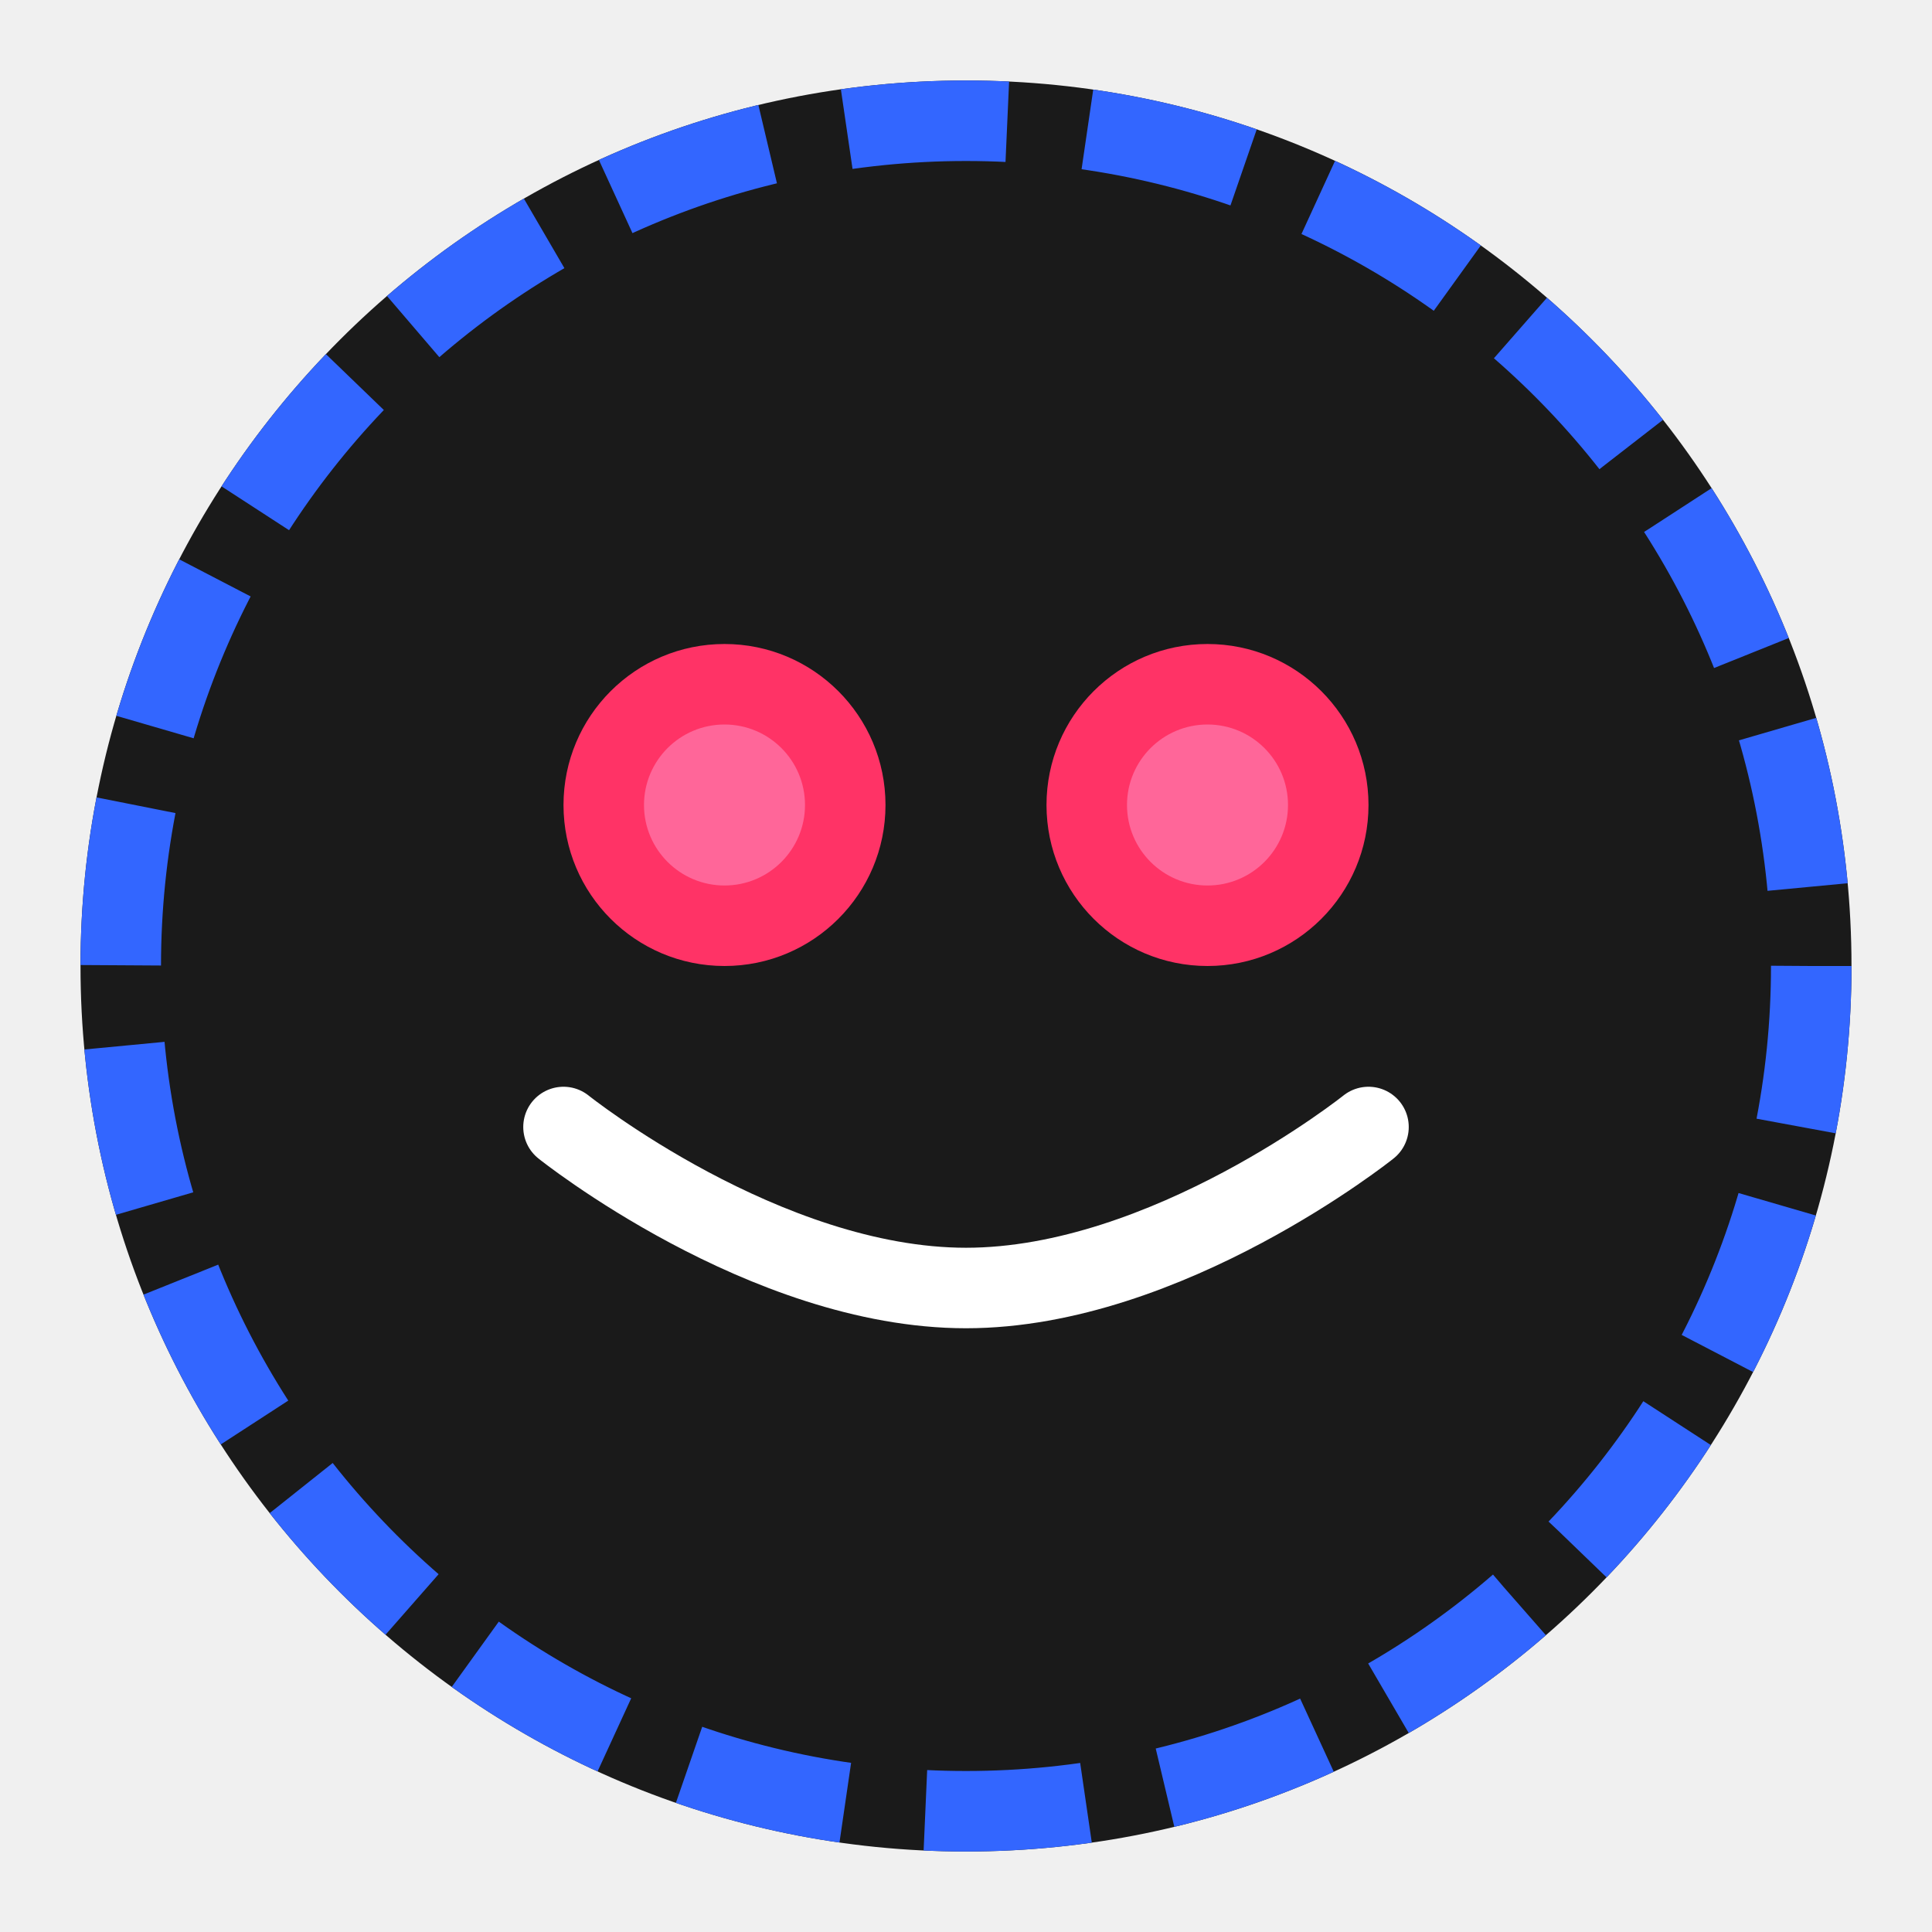
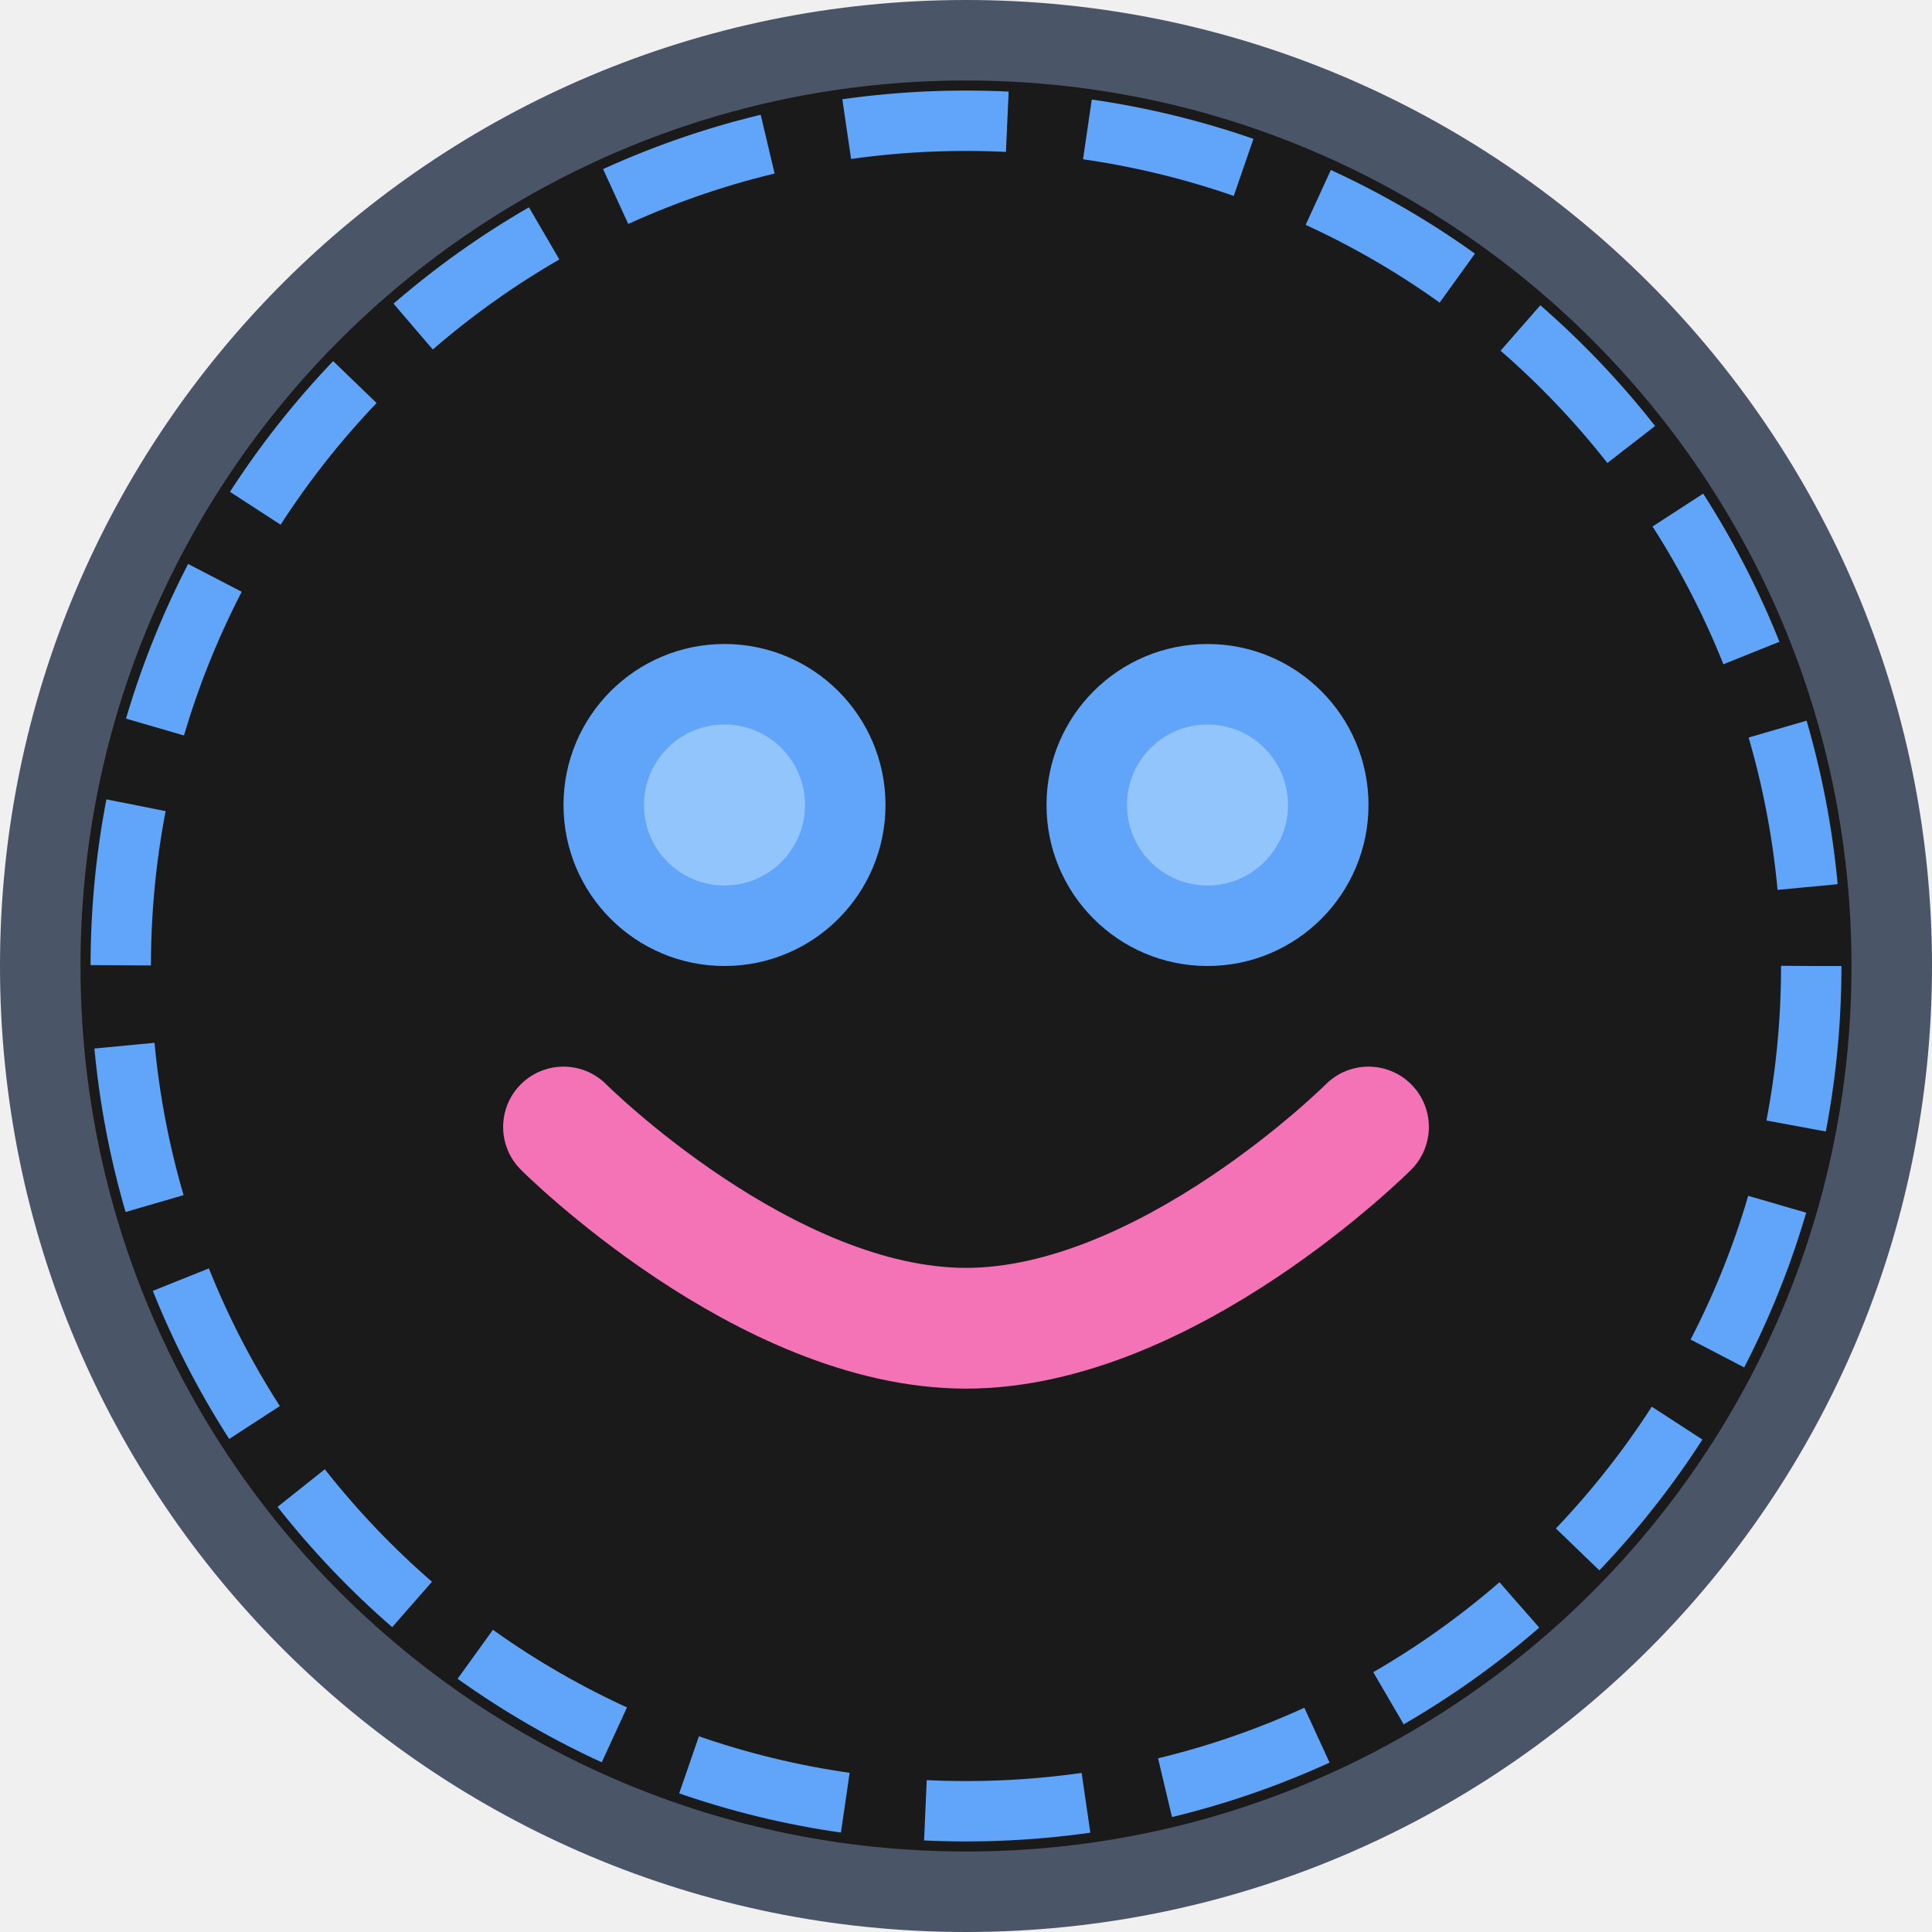
<svg xmlns="http://www.w3.org/2000/svg" width="48" height="48" viewBox="0 0 48 48" fill="none">
-   <circle cx="24" cy="24" r="22" fill="#1a1a1a" />
-   <circle cx="18" cy="20" r="4" fill="#ff3366" />
-   <circle cx="30" cy="20" r="4" fill="#ff3366" />
-   <circle cx="18" cy="20" r="2" fill="#ff6699" />
-   <circle cx="30" cy="20" r="2" fill="#ff6699" />
-   <path d="M14 28C14 28 19 32 24 32C29 32 34 28 34 28" stroke="#ffffff" stroke-width="2" stroke-linecap="round" />
-   <circle cx="24" cy="24" r="21" stroke="#3366ff" stroke-width="2" stroke-dasharray="4 2" />
+   <circle cx="24" cy="24" r="23" fill="#1a1a1a" stroke="#4a5568" stroke-width="2" />
+   <circle cx="18" cy="20" r="4" fill="#60a5fa" />
+   <circle cx="30" cy="20" r="4" fill="#60a5fa" />
+   <circle cx="18" cy="20" r="2" fill="#93c5fd" />
+   <circle cx="30" cy="20" r="2" fill="#93c5fd" />
+   <path d="M14 28C14 28 19 33 24 33C29 33 34 28 34 28" stroke="#f472b6" stroke-width="3" stroke-linecap="round" />
+   <circle cx="24" cy="24" r="21" stroke="#60a5fa" stroke-width="1.5" stroke-dasharray="4 2" />
</svg>
